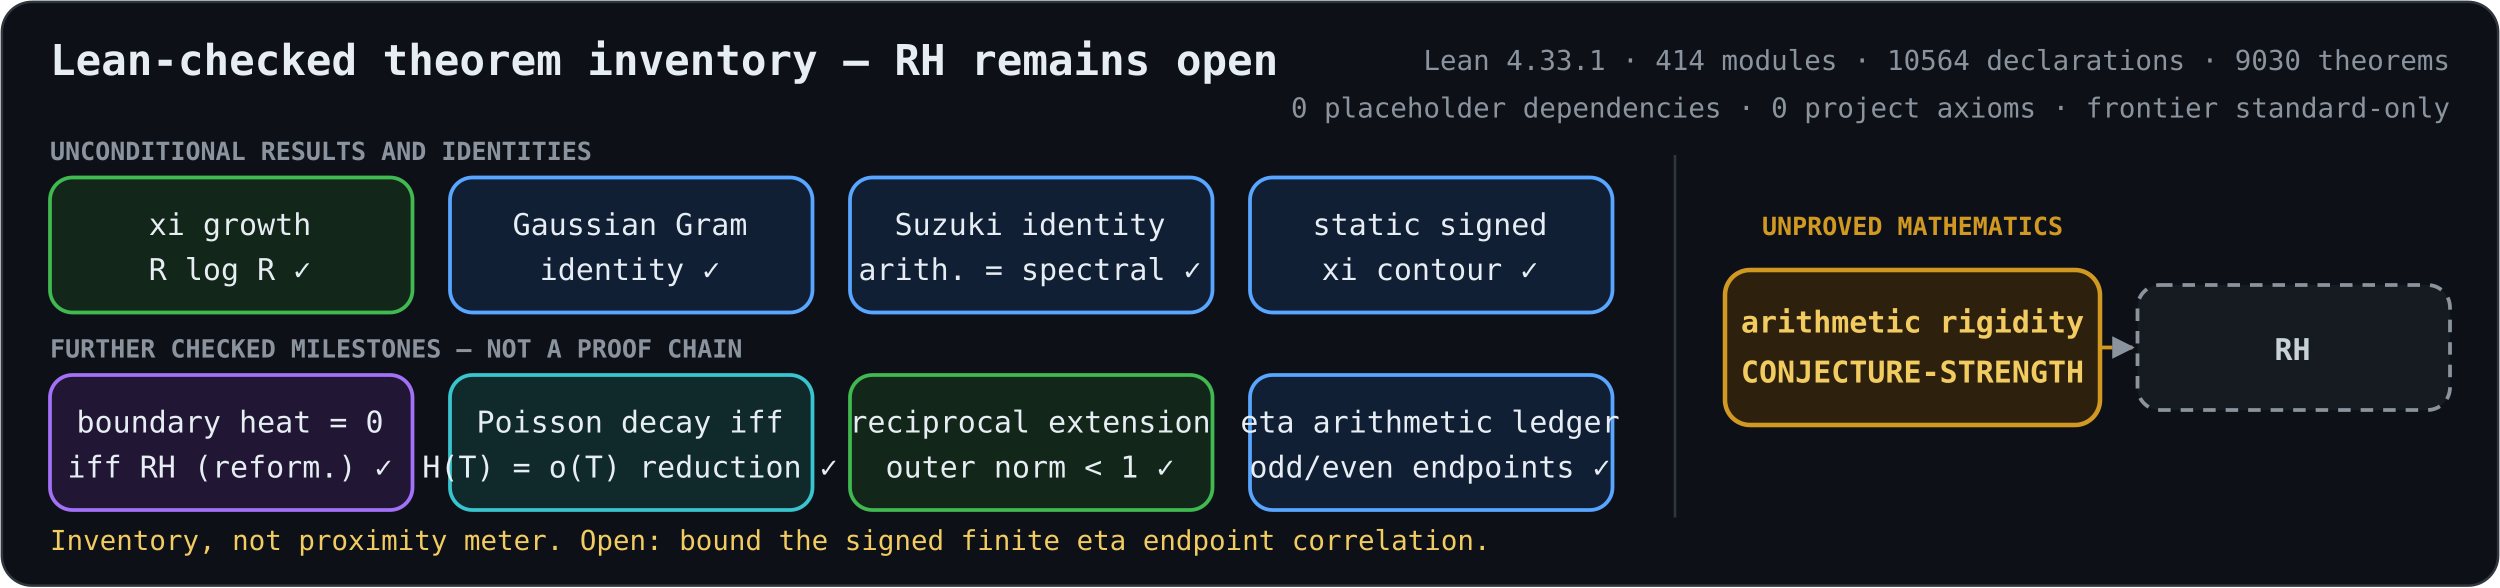
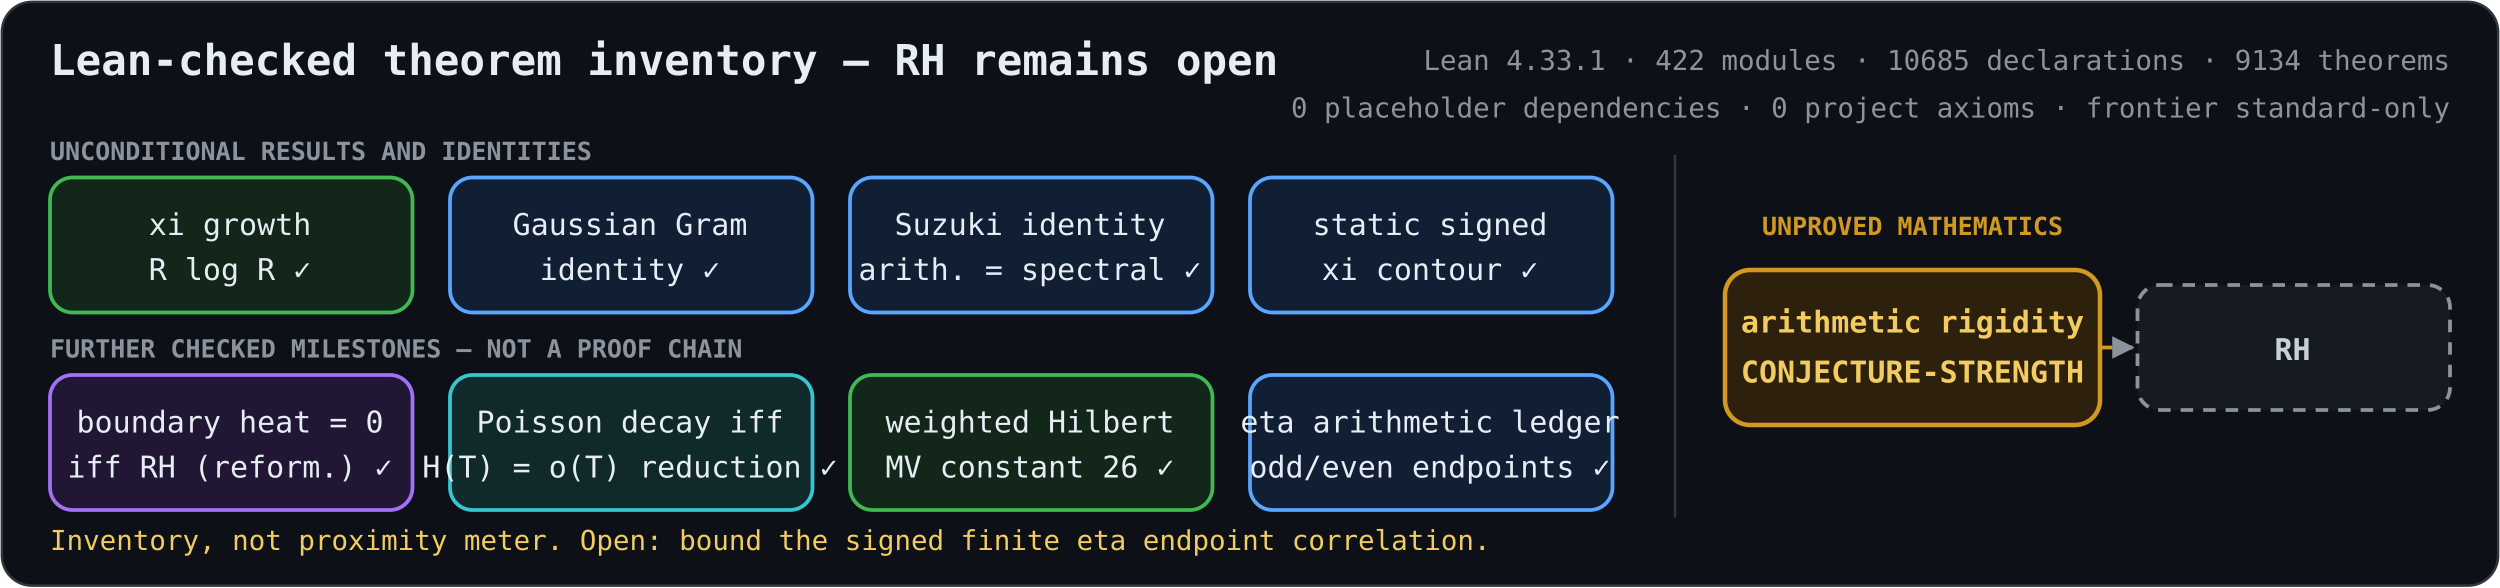
<svg xmlns="http://www.w3.org/2000/svg" role="img" aria-labelledby="title description" viewBox="0 0 1000 235">
  <defs>
    <marker id="arrow" viewBox="0 0 10 10" refX="9" refY="5" markerWidth="6" markerHeight="6" orient="auto-start-reverse">
      <path d="M 0 0 L 10 5 L 0 10 z" fill="#8b949e" />
    </marker>
    <style>
      .bg { fill: #0d1117; stroke: #30363d; }
      text { fill: #e6edf3; font-family: ui-monospace, SFMono-Regular, Menlo, Consolas, monospace; font-size: 12px; text-anchor: middle; }
      .heading { font-size: 17px; font-weight: 700; text-anchor: start; }
      .metrics { fill: #8b949e; font-size: 11px; text-anchor: end; }
      .proved rect { fill: #12261a; stroke: #3fb950; stroke-width: 1.5; }
      .proved.equivalence rect { fill: #211735; stroke: #a371f7; }
      .proved.bridge rect { fill: #111f35; stroke: #58a6ff; }
      .proved.reduction rect { fill: #102a2c; stroke: #39c5cf; }
      .open rect { fill: #2d210d; stroke: #d29922; stroke-width: 1.8; }
      .goal rect { fill: #161b22; stroke: #8b949e; stroke-width: 1.5; stroke-dasharray: 5 4; }
      .open text { fill: #f2cc60; font-weight: 700; }
      .goal text { fill: #c9d1d9; font-weight: 700; }
      .open-edge { fill: none; stroke: #d29922; stroke-width: 1.5; stroke-dasharray: 5 4; marker-end: url(#arrow); }
      .section { fill: #8b949e; font-size: 10px; font-weight: 700; text-anchor: start; }
      .gap-label { fill: #d29922; font-size: 10px; font-weight: 700; }
      .frontier { fill: #f2cc60; font-size: 11px; text-anchor: start; }
    </style>
  </defs>
  <rect class="bg" x="0.75" y="0.75" width="998.5" height="233.5" rx="12" />
  <text class="heading" x="20" y="30">Lean-checked theorem inventory — RH remains open</text>
-   <text class="metrics" x="980" y="28">Lean 4.33.1 · 414 modules · 10564 declarations · 9030 theorems</text>
+   <text class="metrics" x="980" y="28">Lean 4.33.1 · 422 modules · 10685 declarations · 9134 theorems</text>
  <text class="metrics" x="980" y="47">0 placeholder dependencies · 0 project axioms · frontier standard-only</text>
  <text class="section" x="20" y="64">UNCONDITIONAL RESULTS AND IDENTITIES</text>
  <text class="section" x="20" y="143">FURTHER CHECKED MILESTONES — NOT A PROOF CHAIN</text>
  <line x1="670" y1="62" x2="670" y2="207" stroke="#30363d" />
  <text class="gap-label" x="765" y="94">UNPROVED MATHEMATICS</text>
  <path class="open-edge" d="M840 139 H853" />
  <g class="proved unconditional">
    <rect x="20" y="71" width="145" height="54" rx="9" />
    <text x="92" y="94">xi growth</text>
    <text x="92" y="112">R log R  ✓</text>
  </g>
  <g class="proved bridge">
    <rect x="180" y="71" width="145" height="54" rx="9" />
    <text x="252" y="94">Gaussian Gram</text>
    <text x="252" y="112">identity  ✓</text>
  </g>
  <g class="proved bridge">
    <rect x="340" y="71" width="145" height="54" rx="9" />
    <text x="412" y="94">Suzuki identity</text>
    <text x="412" y="112">arith. = spectral  ✓</text>
  </g>
  <g class="proved bridge">
    <rect x="500" y="71" width="145" height="54" rx="9" />
    <text x="572" y="94">static signed</text>
    <text x="572" y="112">xi contour  ✓</text>
  </g>
  <g class="proved equivalence">
    <rect x="20" y="150" width="145" height="54" rx="9" />
    <text x="92" y="173">boundary heat = 0</text>
    <text x="92" y="191">iff RH (reform.)  ✓</text>
  </g>
  <g class="proved reduction">
    <rect x="180" y="150" width="145" height="54" rx="9" />
    <text x="252" y="173">Poisson decay iff</text>
    <text x="252" y="191">H(T) = o(T) reduction  ✓</text>
  </g>
  <g class="proved unconditional">
    <rect x="340" y="150" width="145" height="54" rx="9" />
-     <text x="412" y="173">reciprocal extension</text>
-     <text x="412" y="191">outer norm &lt; 1  ✓</text>
+     <text x="412" y="173">weighted Hilbert</text>
+     <text x="412" y="191">MV constant 26  ✓</text>
  </g>
  <g class="proved bridge">
    <rect x="500" y="150" width="145" height="54" rx="9" />
    <text x="572" y="173">eta arithmetic ledger</text>
    <text x="572" y="191">odd/even endpoints  ✓</text>
  </g>
  <g class="open">
    <rect x="690" y="108" width="150" height="62" rx="10" />
    <text x="765" y="133">arithmetic rigidity</text>
    <text x="765" y="153">CONJECTURE-STRENGTH</text>
  </g>
  <g class="goal">
    <rect x="855" y="114" width="125" height="50" rx="9" />
    <text x="917" y="144">RH</text>
  </g>
  <text class="frontier" x="20" y="220">Inventory, not proximity meter. Open: bound the signed finite eta endpoint correlation.</text>
</svg>
